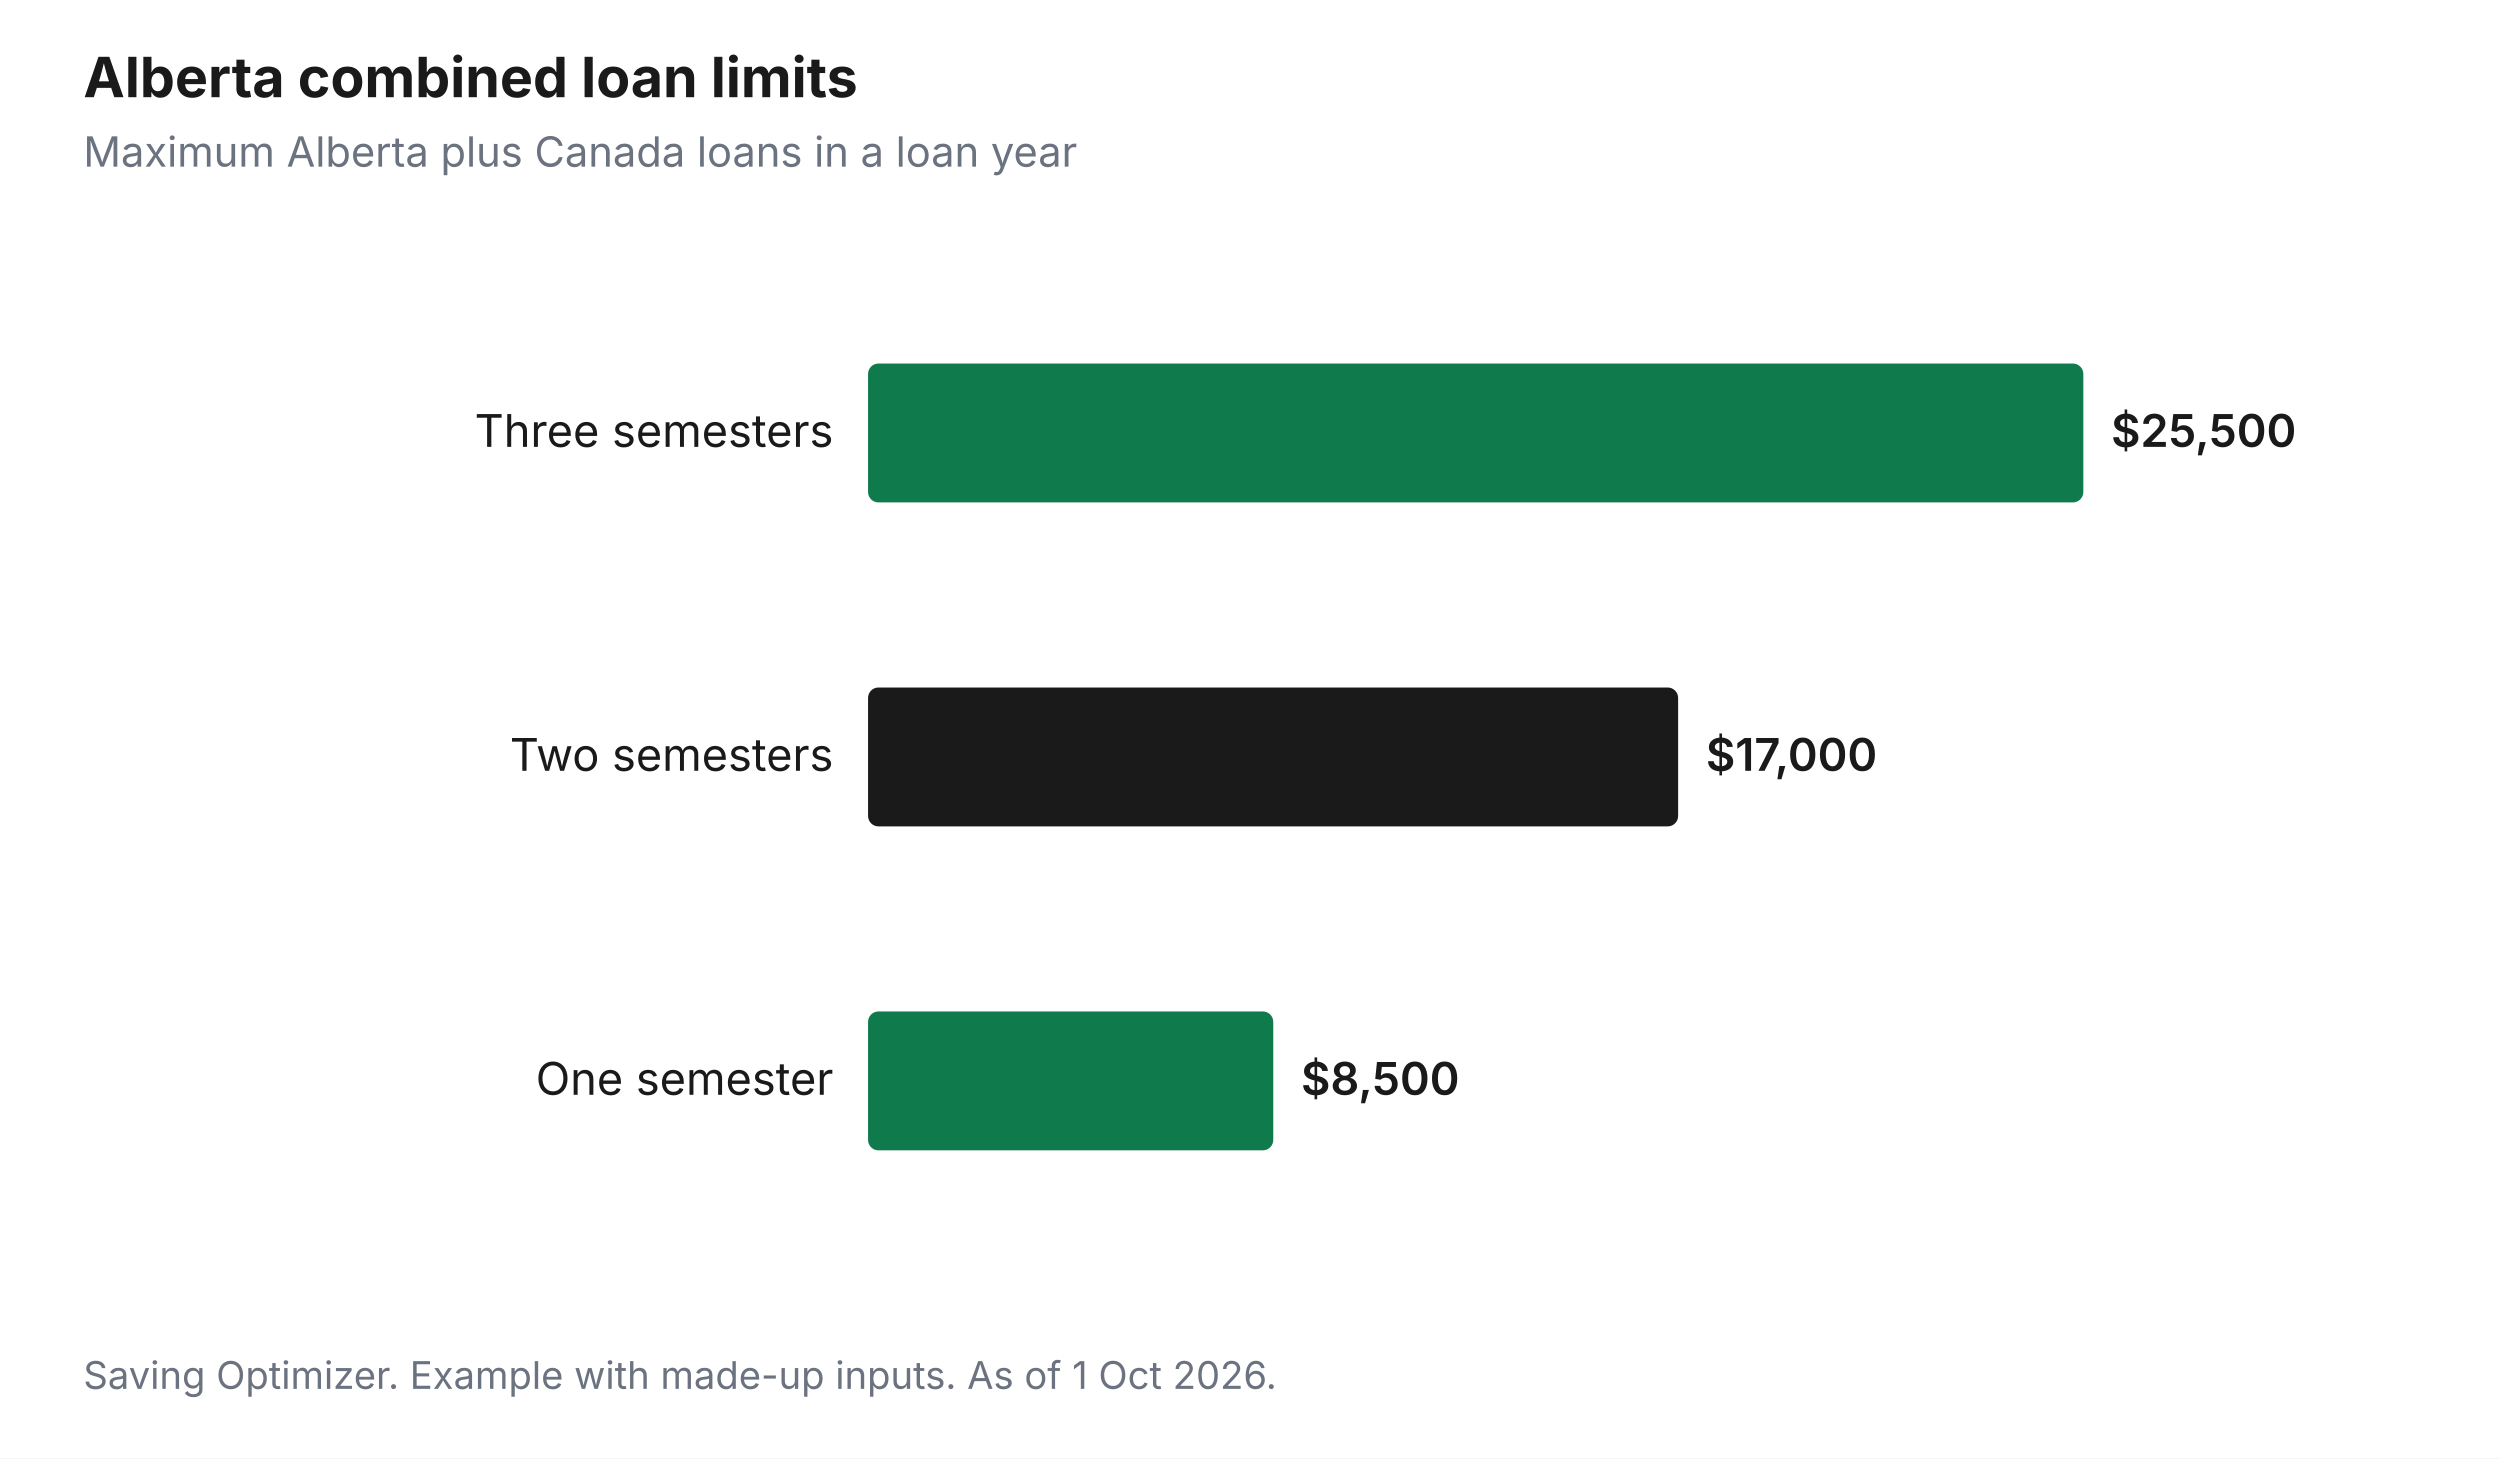
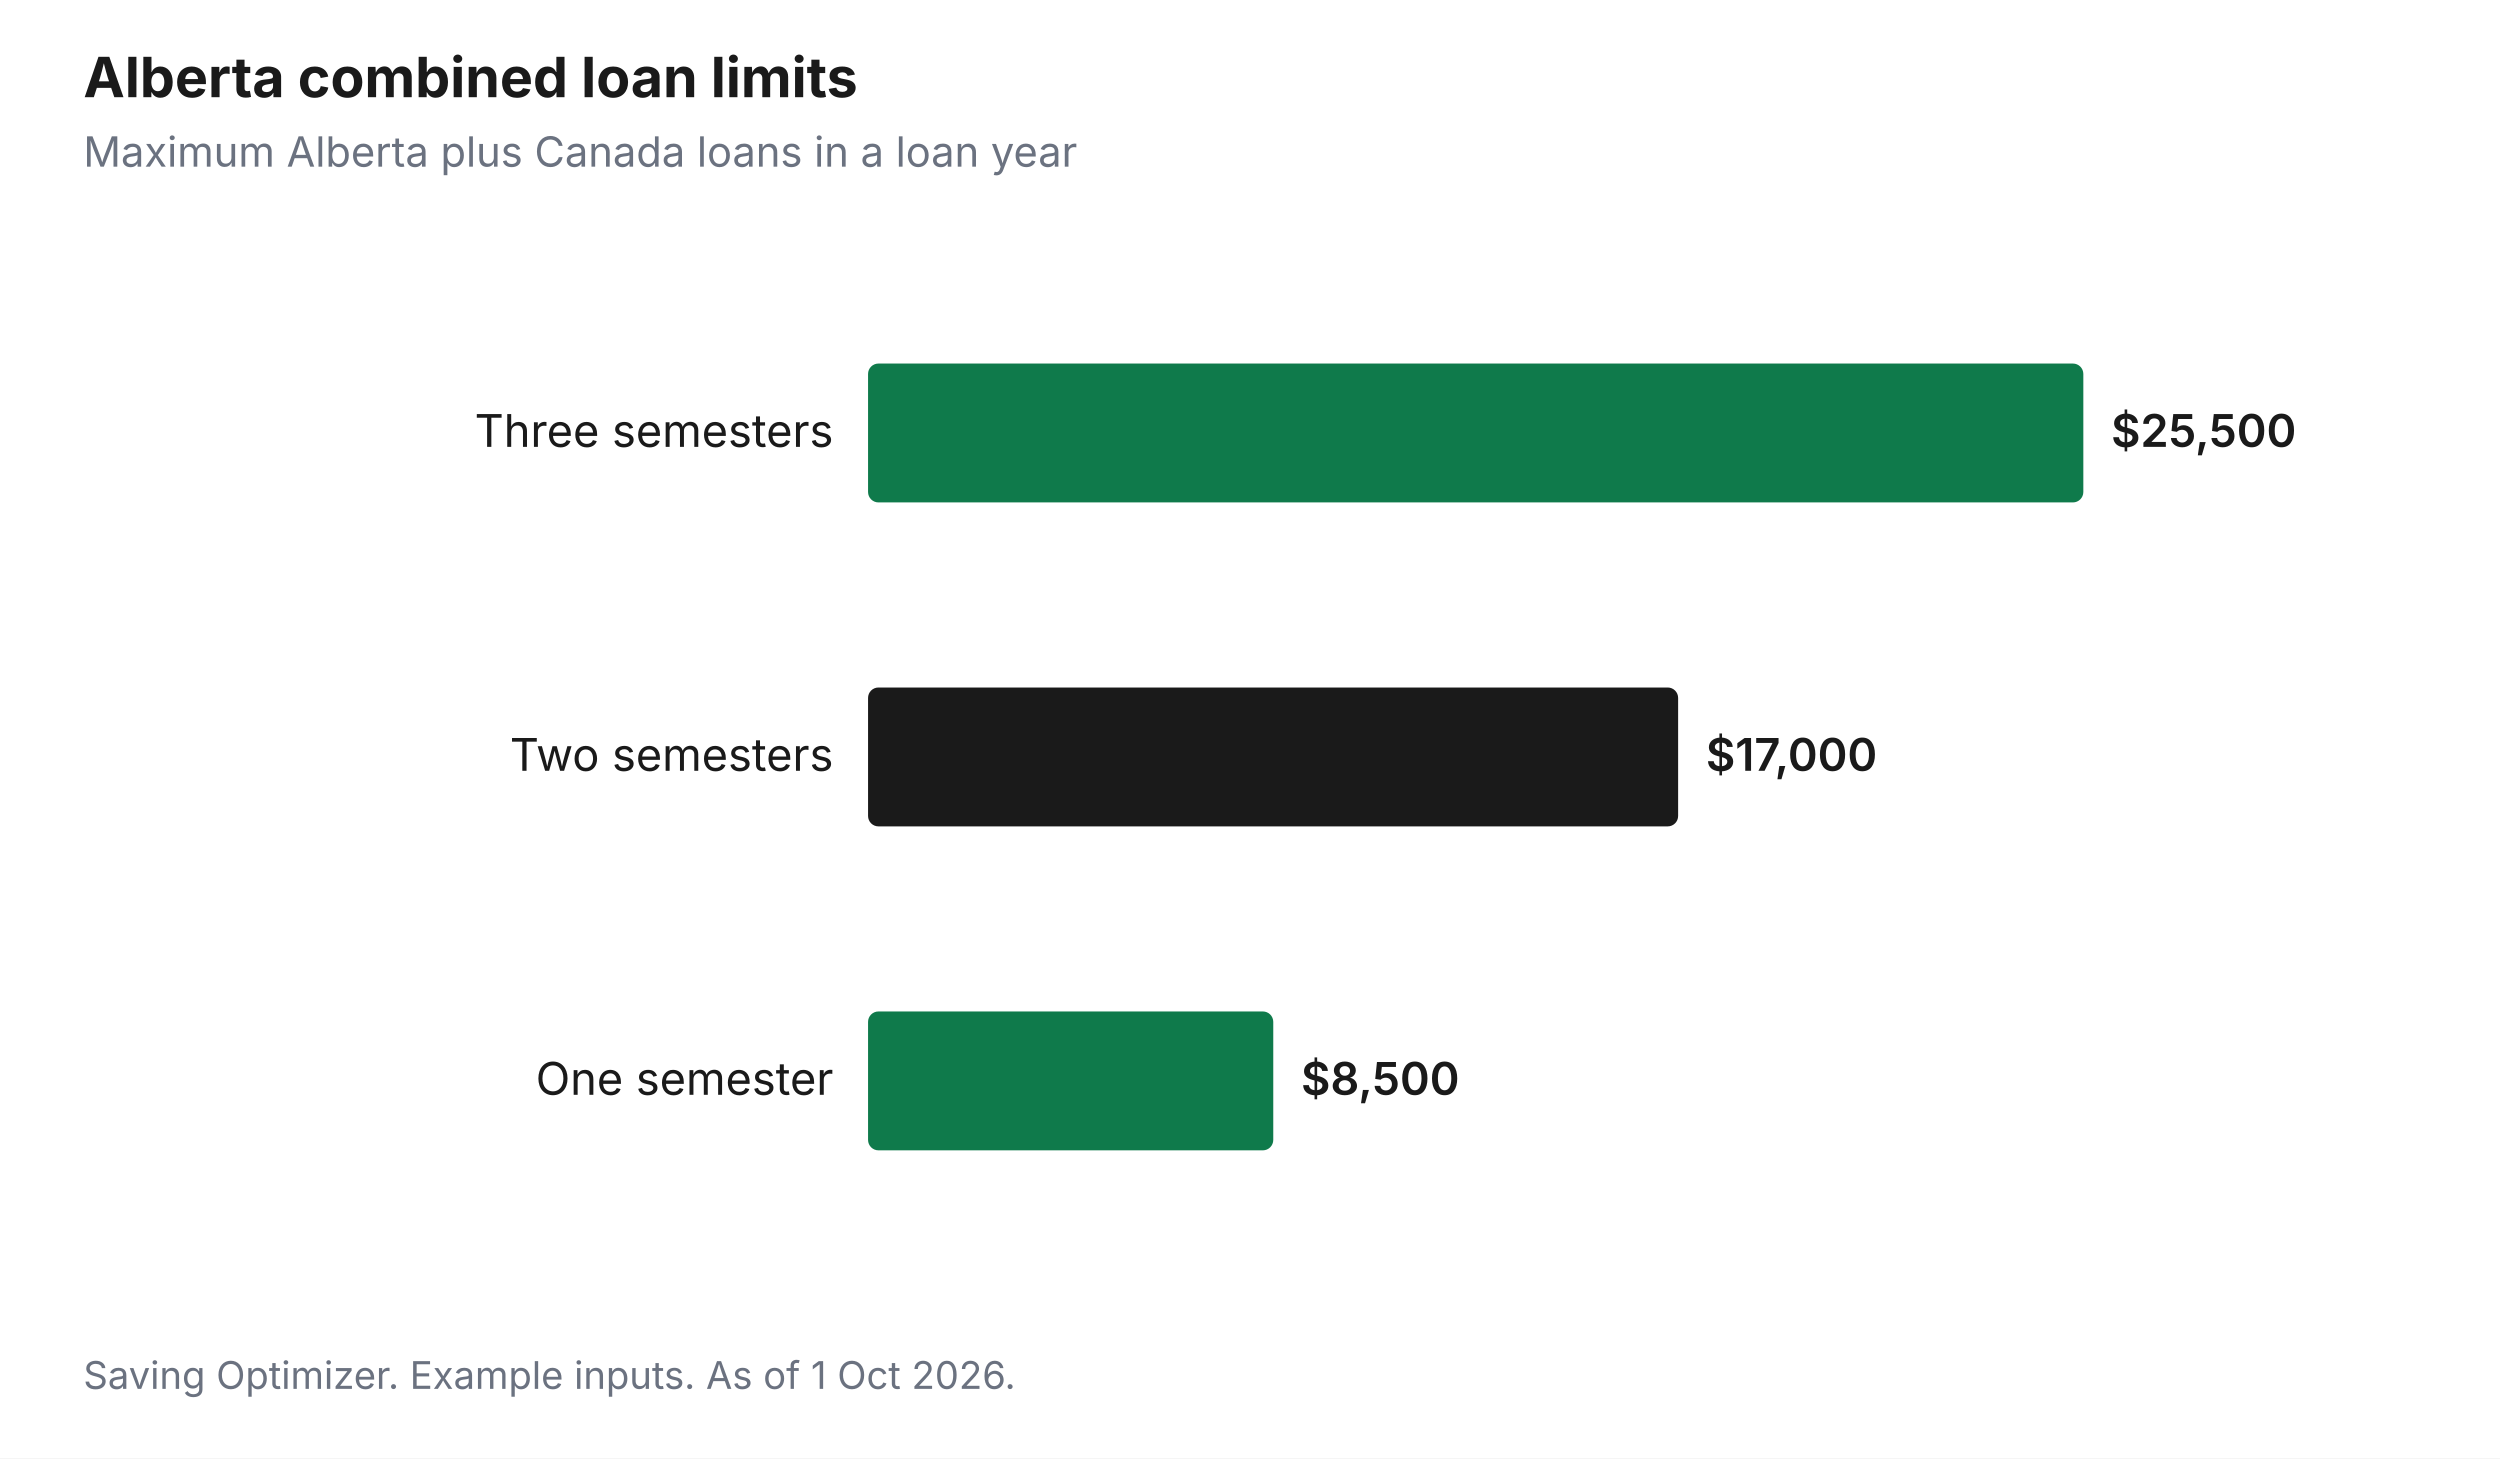
<svg xmlns="http://www.w3.org/2000/svg" viewBox="0 0 720 420" width="720" height="420" role="img" aria-labelledby="t d">
  <rect width="720" height="420" fill="#FFFFFF" />
  <text x="24" y="28" font-family="Inter, Arial, sans-serif" font-size="16" font-weight="700" fill="#1A1A1A">Alberta combined loan limits</text>
  <text x="24" y="48" font-family="Inter, Arial, sans-serif" font-size="12" fill="#6B7280">Maximum Alberta plus Canada loans in a loan year</text>
  <text x="240" y="128.7" text-anchor="end" font-family="Inter, Arial, sans-serif" font-size="13" fill="#1A1A1A">Three semesters</text>
  <rect x="250" y="104.7" width="350.0" height="40.0" rx="3" fill="#0F7A4B" />
  <text x="608.0" y="128.7" font-family="Inter, Arial, sans-serif" font-size="13" font-weight="600" fill="#1A1A1A">$25,500</text>
  <text x="240" y="222.0" text-anchor="end" font-family="Inter, Arial, sans-serif" font-size="13" fill="#1A1A1A">Two semesters</text>
  <rect x="250" y="198.0" width="233.3" height="40.0" rx="3" fill="#1A1A1A" />
  <text x="491.3" y="222.0" font-family="Inter, Arial, sans-serif" font-size="13" font-weight="600" fill="#1A1A1A">$17,000</text>
  <text x="240" y="315.3" text-anchor="end" font-family="Inter, Arial, sans-serif" font-size="13" fill="#1A1A1A">One semester</text>
  <rect x="250" y="291.3" width="116.7" height="40.0" rx="3" fill="#0F7A4B" />
  <text x="374.7" y="315.3" font-family="Inter, Arial, sans-serif" font-size="13" font-weight="600" fill="#1A1A1A">$8,500</text>
-   <text x="24" y="400" font-family="Inter, Arial, sans-serif" font-size="11" fill="#6B7280">Saving Optimizer. Example with made-up inputs. As of 1 Oct 2026.</text>
+   <text x="24" y="400" font-family="Inter, Arial, sans-serif" font-size="11" fill="#6B7280">Saving Optimizer. Example inputs. As of 1 Oct 2026.</text>
</svg>
